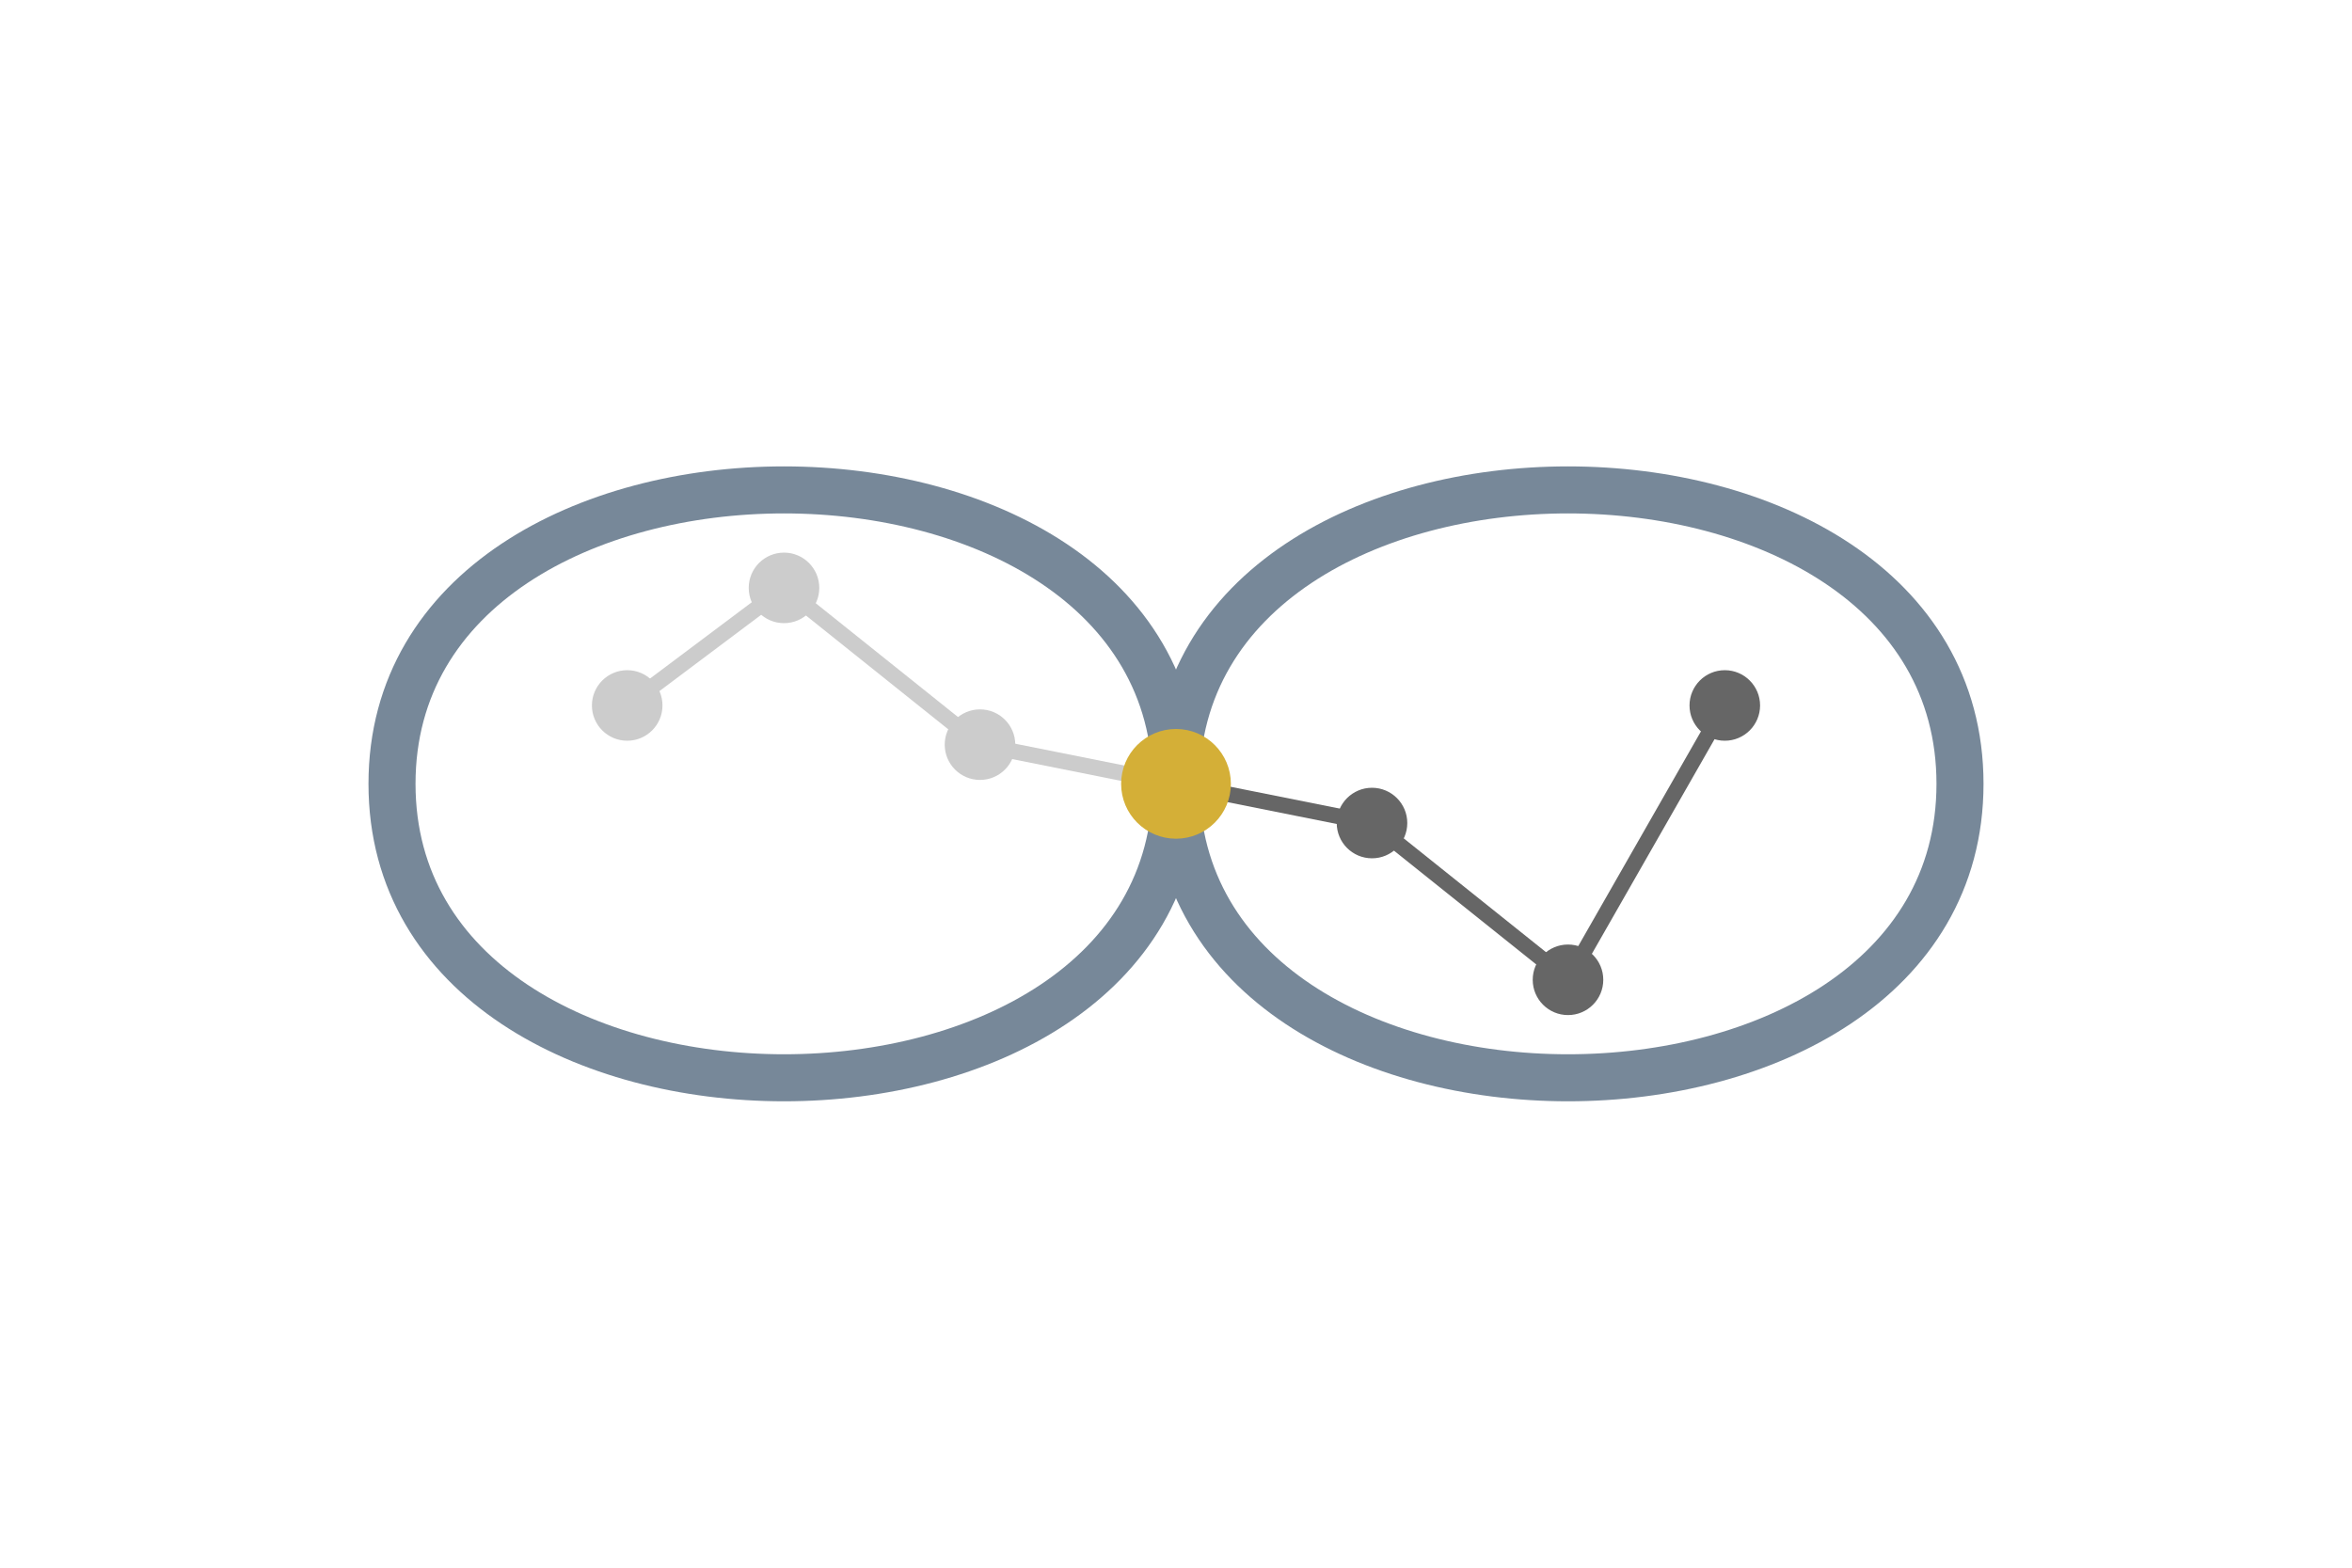
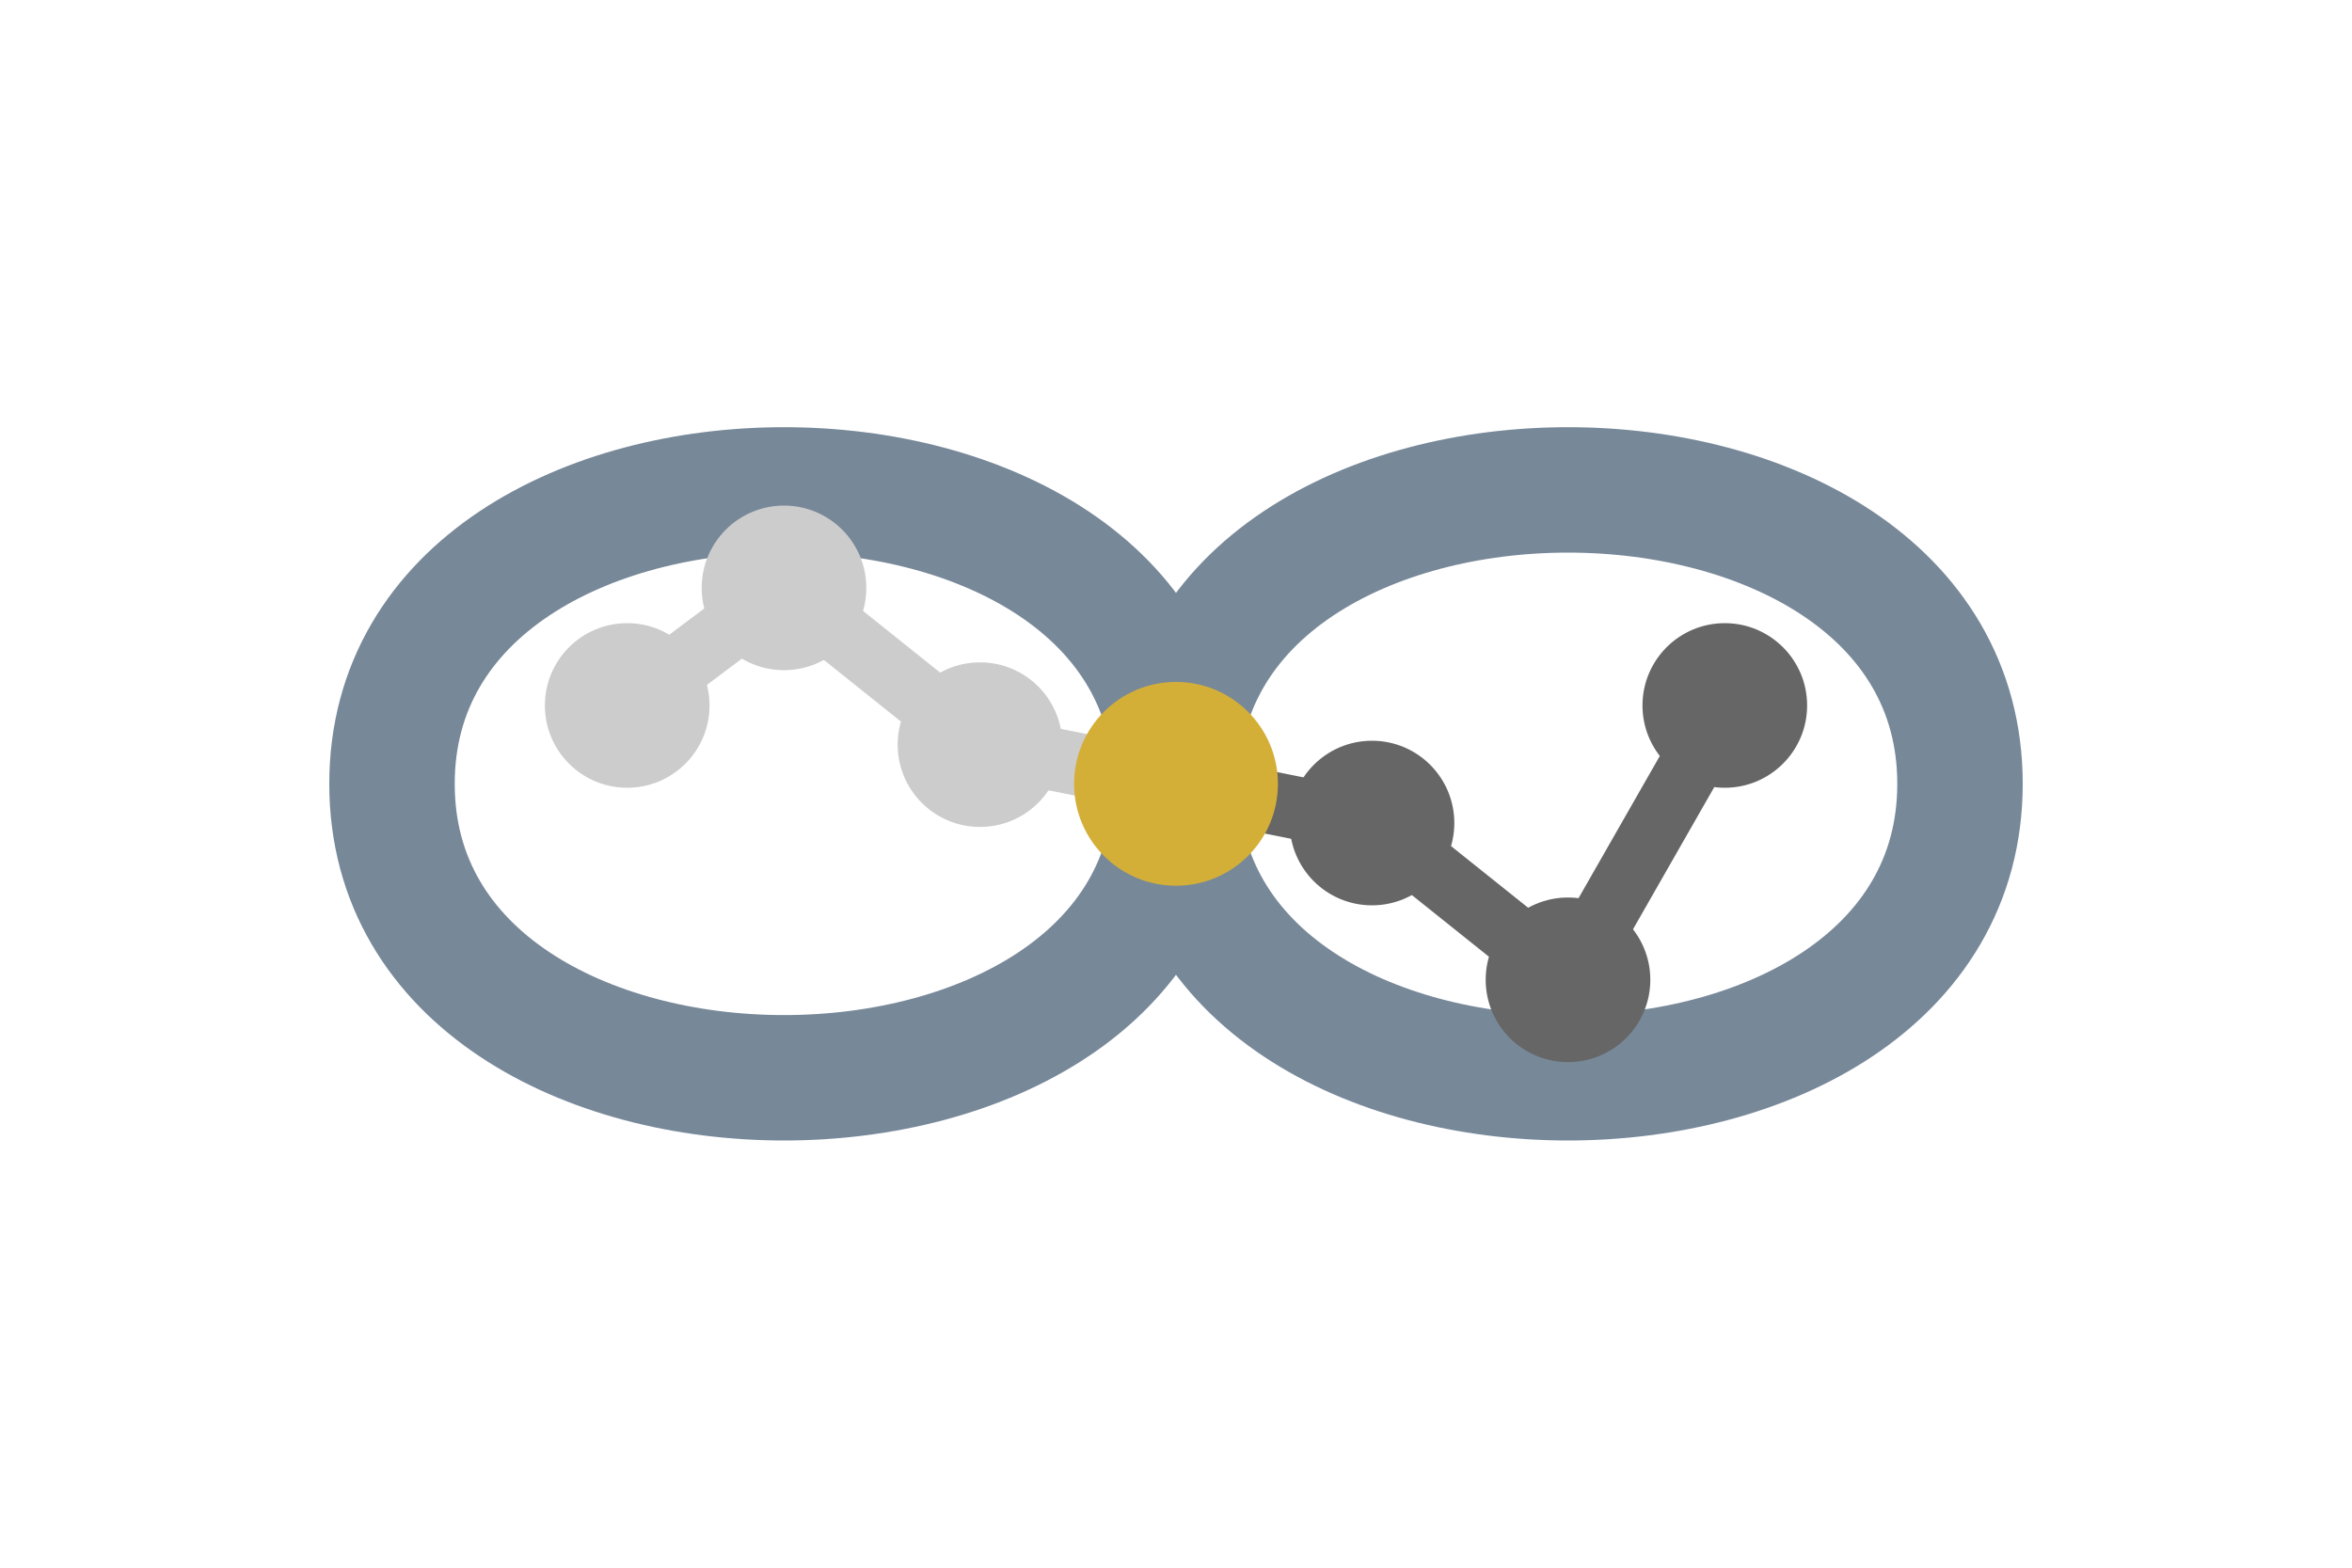
<svg xmlns="http://www.w3.org/2000/svg" viewBox="0 0 300 200">
-   <path d="M50,100             C50,50 150,50 150,100             C150,150 250,150 250,100             C250,50 150,50 150,100             C150,150 50,150 50,100" style="stroke:#778899; stroke-width:6; fill:none; stroke-linecap:round" />
-   <path d="M80,90             L100,75             L125,95             L150,100" style="stroke:#cccccc; stroke-width:2; fill:none; stroke-linecap:round" />
-   <circle cx="80" cy="90" r="4" style="fill:#cccccc; stroke:#cccccc" />
-   <circle cx="100" cy="75" r="4" style="fill:#cccccc; stroke:#cccccc" />
-   <circle cx="125" cy="95" r="4" style="fill:#cccccc; stroke:#cccccc" />
-   <path d="M220,90             L200,125             L175,105             L150,100" style="stroke:#666666; stroke-width:2; fill:none; stroke-linecap:round" />
-   <circle cx="220" cy="90" r="4" style="fill:#666666; stroke:#666666" />
-   <circle cx="200" cy="125" r="4" style="fill:#666666; stroke:#666666" />
-   <circle cx="175" cy="105" r="4" style="fill:#666666; stroke:#666666" />
-   <circle cx="150" cy="100" r="6" style="fill:#d4af37; stroke:#d4af37; stroke-width:2" />
+   <path d="M50,100             C50,50 150,50 150,100             C150,150 250,150 250,100             C250,50 150,50 150,100             C150,150 50,150 50,100" style="stroke:#778899; stroke-width:16; fill:none; stroke-linecap:round" />
+   <path d="M80,90             L100,75             L125,95             L150,100" style="stroke:#cccccc; stroke-width:8; fill:none; stroke-linecap:round" />
+   <circle cx="80" cy="90" r="10" style="fill:#cccccc; stroke:#cccccc" />
+   <circle cx="100" cy="75" r="10" style="fill:#cccccc; stroke:#cccccc" />
+   <circle cx="125" cy="95" r="10" style="fill:#cccccc; stroke:#cccccc" />
+   <path d="M220,90             L200,125             L175,105             L150,100" style="stroke:#666666; stroke-width:8; fill:none; stroke-linecap:round" />
+   <circle cx="220" cy="90" r="10" style="fill:#666666; stroke:#666666" />
+   <circle cx="200" cy="125" r="10" style="fill:#666666; stroke:#666666" />
+   <circle cx="175" cy="105" r="10" style="fill:#666666; stroke:#666666" />
+   <circle cx="150" cy="100" r="12" style="fill:#d4af37; stroke:#d4af37; stroke-width:2" />
</svg>
